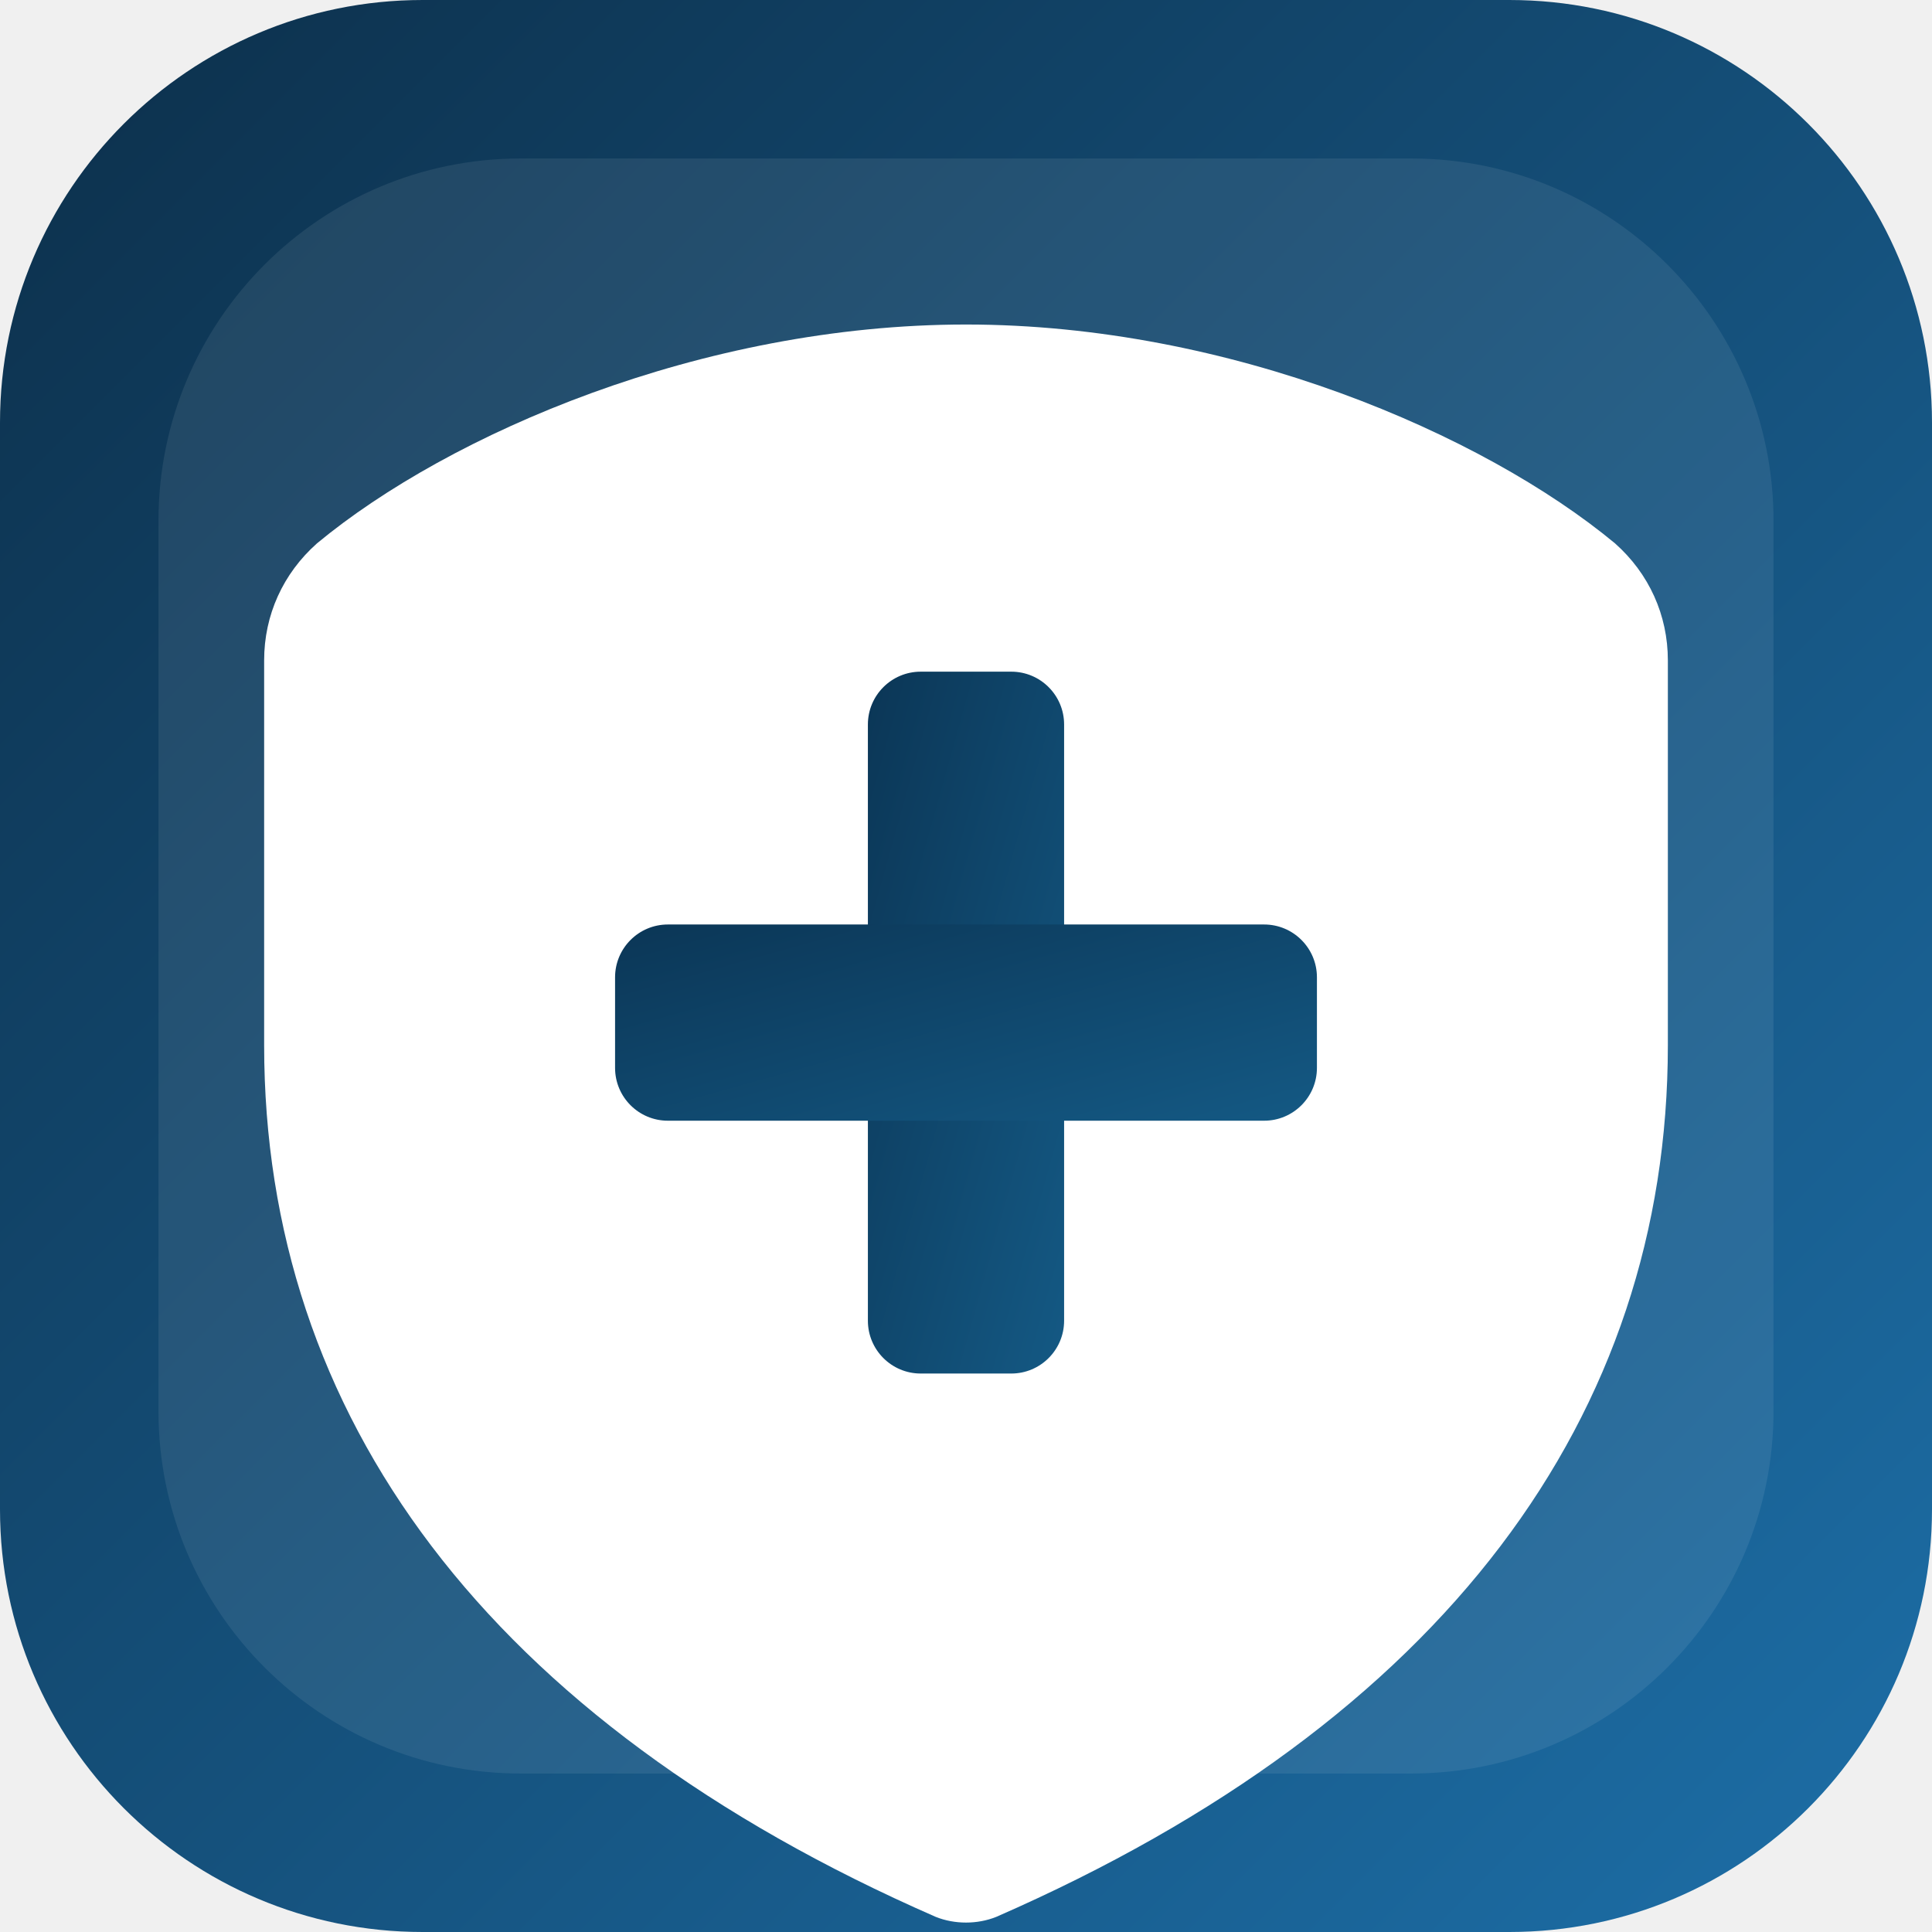
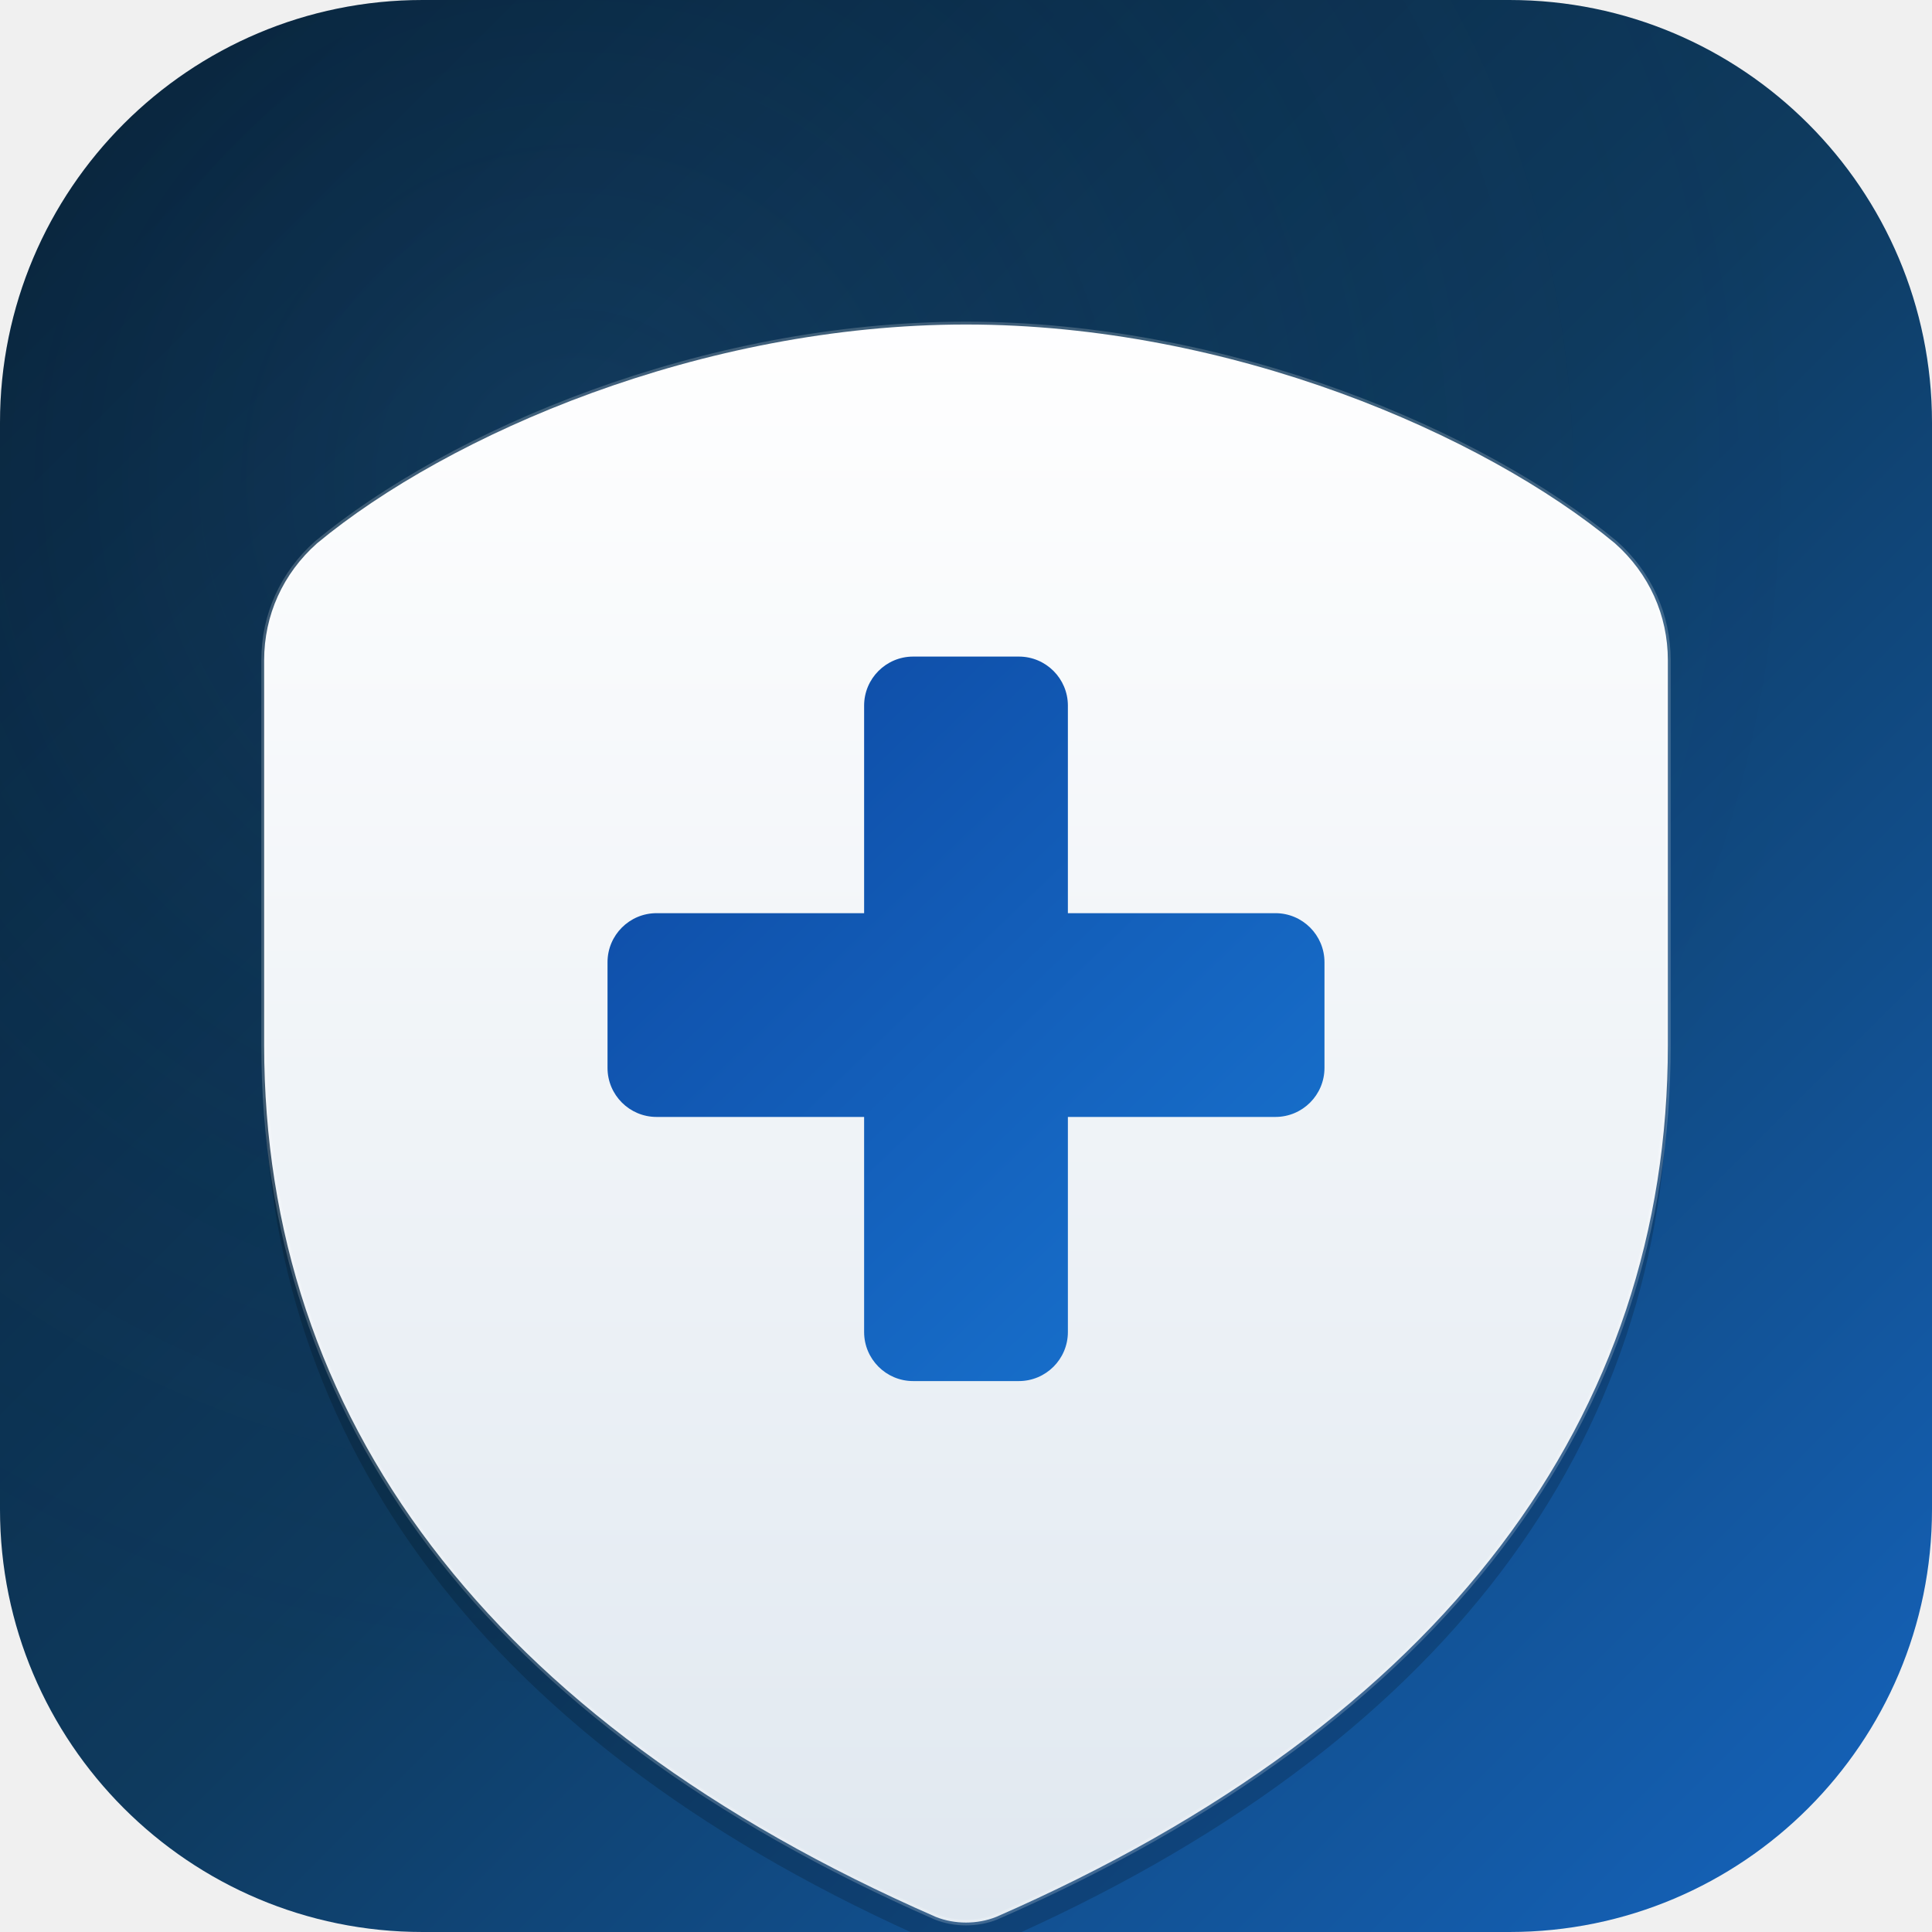
<svg xmlns="http://www.w3.org/2000/svg" width="32" height="32" viewBox="0 0 512 512">
  <defs>
-     <linearGradient id="mw-bg" x1="0%" y1="0%" x2="100%" y2="100%">
-       <stop offset="0%" stop-color="#0C2F4A" />
-       <stop offset="100%" stop-color="#1D6FA8" />
+     <linearGradient id="bg" x1="0" y1="0" x2="512" y2="512" gradientUnits="userSpaceOnUse">
+       <stop offset="0%" stop-color="#071E33" />
+       <stop offset="50%" stop-color="#0E3A5E" />
+       <stop offset="100%" stop-color="#1565C0" />
    </linearGradient>
-     <linearGradient id="mw-cross" x1="0%" y1="0%" x2="100%" y2="100%">
-       <stop offset="0%" stop-color="#0B3656" />
-       <stop offset="100%" stop-color="#145984" />
+     <radialGradient id="glow" cx="30%" cy="25%" r="65%">
+       <stop offset="0%" stop-color="#42A5F5" stop-opacity="0.12" />
+       <stop offset="100%" stop-color="#071E33" stop-opacity="0" />
+     </radialGradient>
+     <linearGradient id="sf" x1="256" y1="78" x2="256" y2="510" gradientUnits="userSpaceOnUse">
+       <stop offset="0%" stop-color="#FFFFFF" />
+       <stop offset="100%" stop-color="#E0E8F0" />
+     </linearGradient>
+     <linearGradient id="cf" x1="160" y1="170" x2="352" y2="370" gradientUnits="userSpaceOnUse">
+       <stop offset="0%" stop-color="#0D47A1" />
+       <stop offset="100%" stop-color="#1976D2" />
    </linearGradient>
  </defs>
-   <rect x="0" y="0" width="512" height="512" rx="112" fill="url(#mw-bg)" />
-   <rect x="42" y="42" width="428" height="428" rx="96" fill="#FFFFFF" opacity="0.08" />
-   <path d="M256 86c-70 0-137 29-172 58-9 8-14 19-14 31v102c0 98 59 179 178 231 5 2 11 2 16 0 119-52 178-133 178-231V175c0-12-5-23-14-31-35-29-102-58-172-58z" fill="#FFFFFF" />
-   <rect x="230" y="178" width="52" height="186" rx="14" fill="url(#mw-cross)" />
-   <rect x="163" y="245" width="186" height="52" rx="14" fill="url(#mw-cross)" />
+   <rect width="512" height="512" rx="112" fill="url(#bg)" />
+   <rect width="512" height="512" rx="112" fill="url(#glow)" />
+   <path d="M256 86c-70 0-137 29-172 58-9 8-14 19-14 31v102c0 98 59 179 178 231 5 2 11 2 16 0 119-52 178-133 178-231V175c0-12-5-23-14-31-35-29-102-58-172-58z" fill="#000" opacity="0.18" transform="translate(0,7)" />
+   <path d="M256 86c-70 0-137 29-172 58-9 8-14 19-14 31v102c0 98 59 179 178 231 5 2 11 2 16 0 119-52 178-133 178-231V175c0-12-5-23-14-31-35-29-102-58-172-58z" fill="url(#sf)" />
+   <path d="M256 86c-70 0-137 29-172 58-9 8-14 19-14 31v102c0 98 59 179 178 231 5 2 11 2 16 0 119-52 178-133 178-231V175c0-12-5-23-14-31-35-29-102-58-172-58z" fill="none" stroke="#FFF" stroke-width="1.5" opacity="0.2" />
+   <rect x="229" y="174" width="54" height="192" rx="13" fill="url(#cf)" />
+   <rect x="161" y="242" width="190" height="54" rx="13" fill="url(#cf)" />
</svg>
